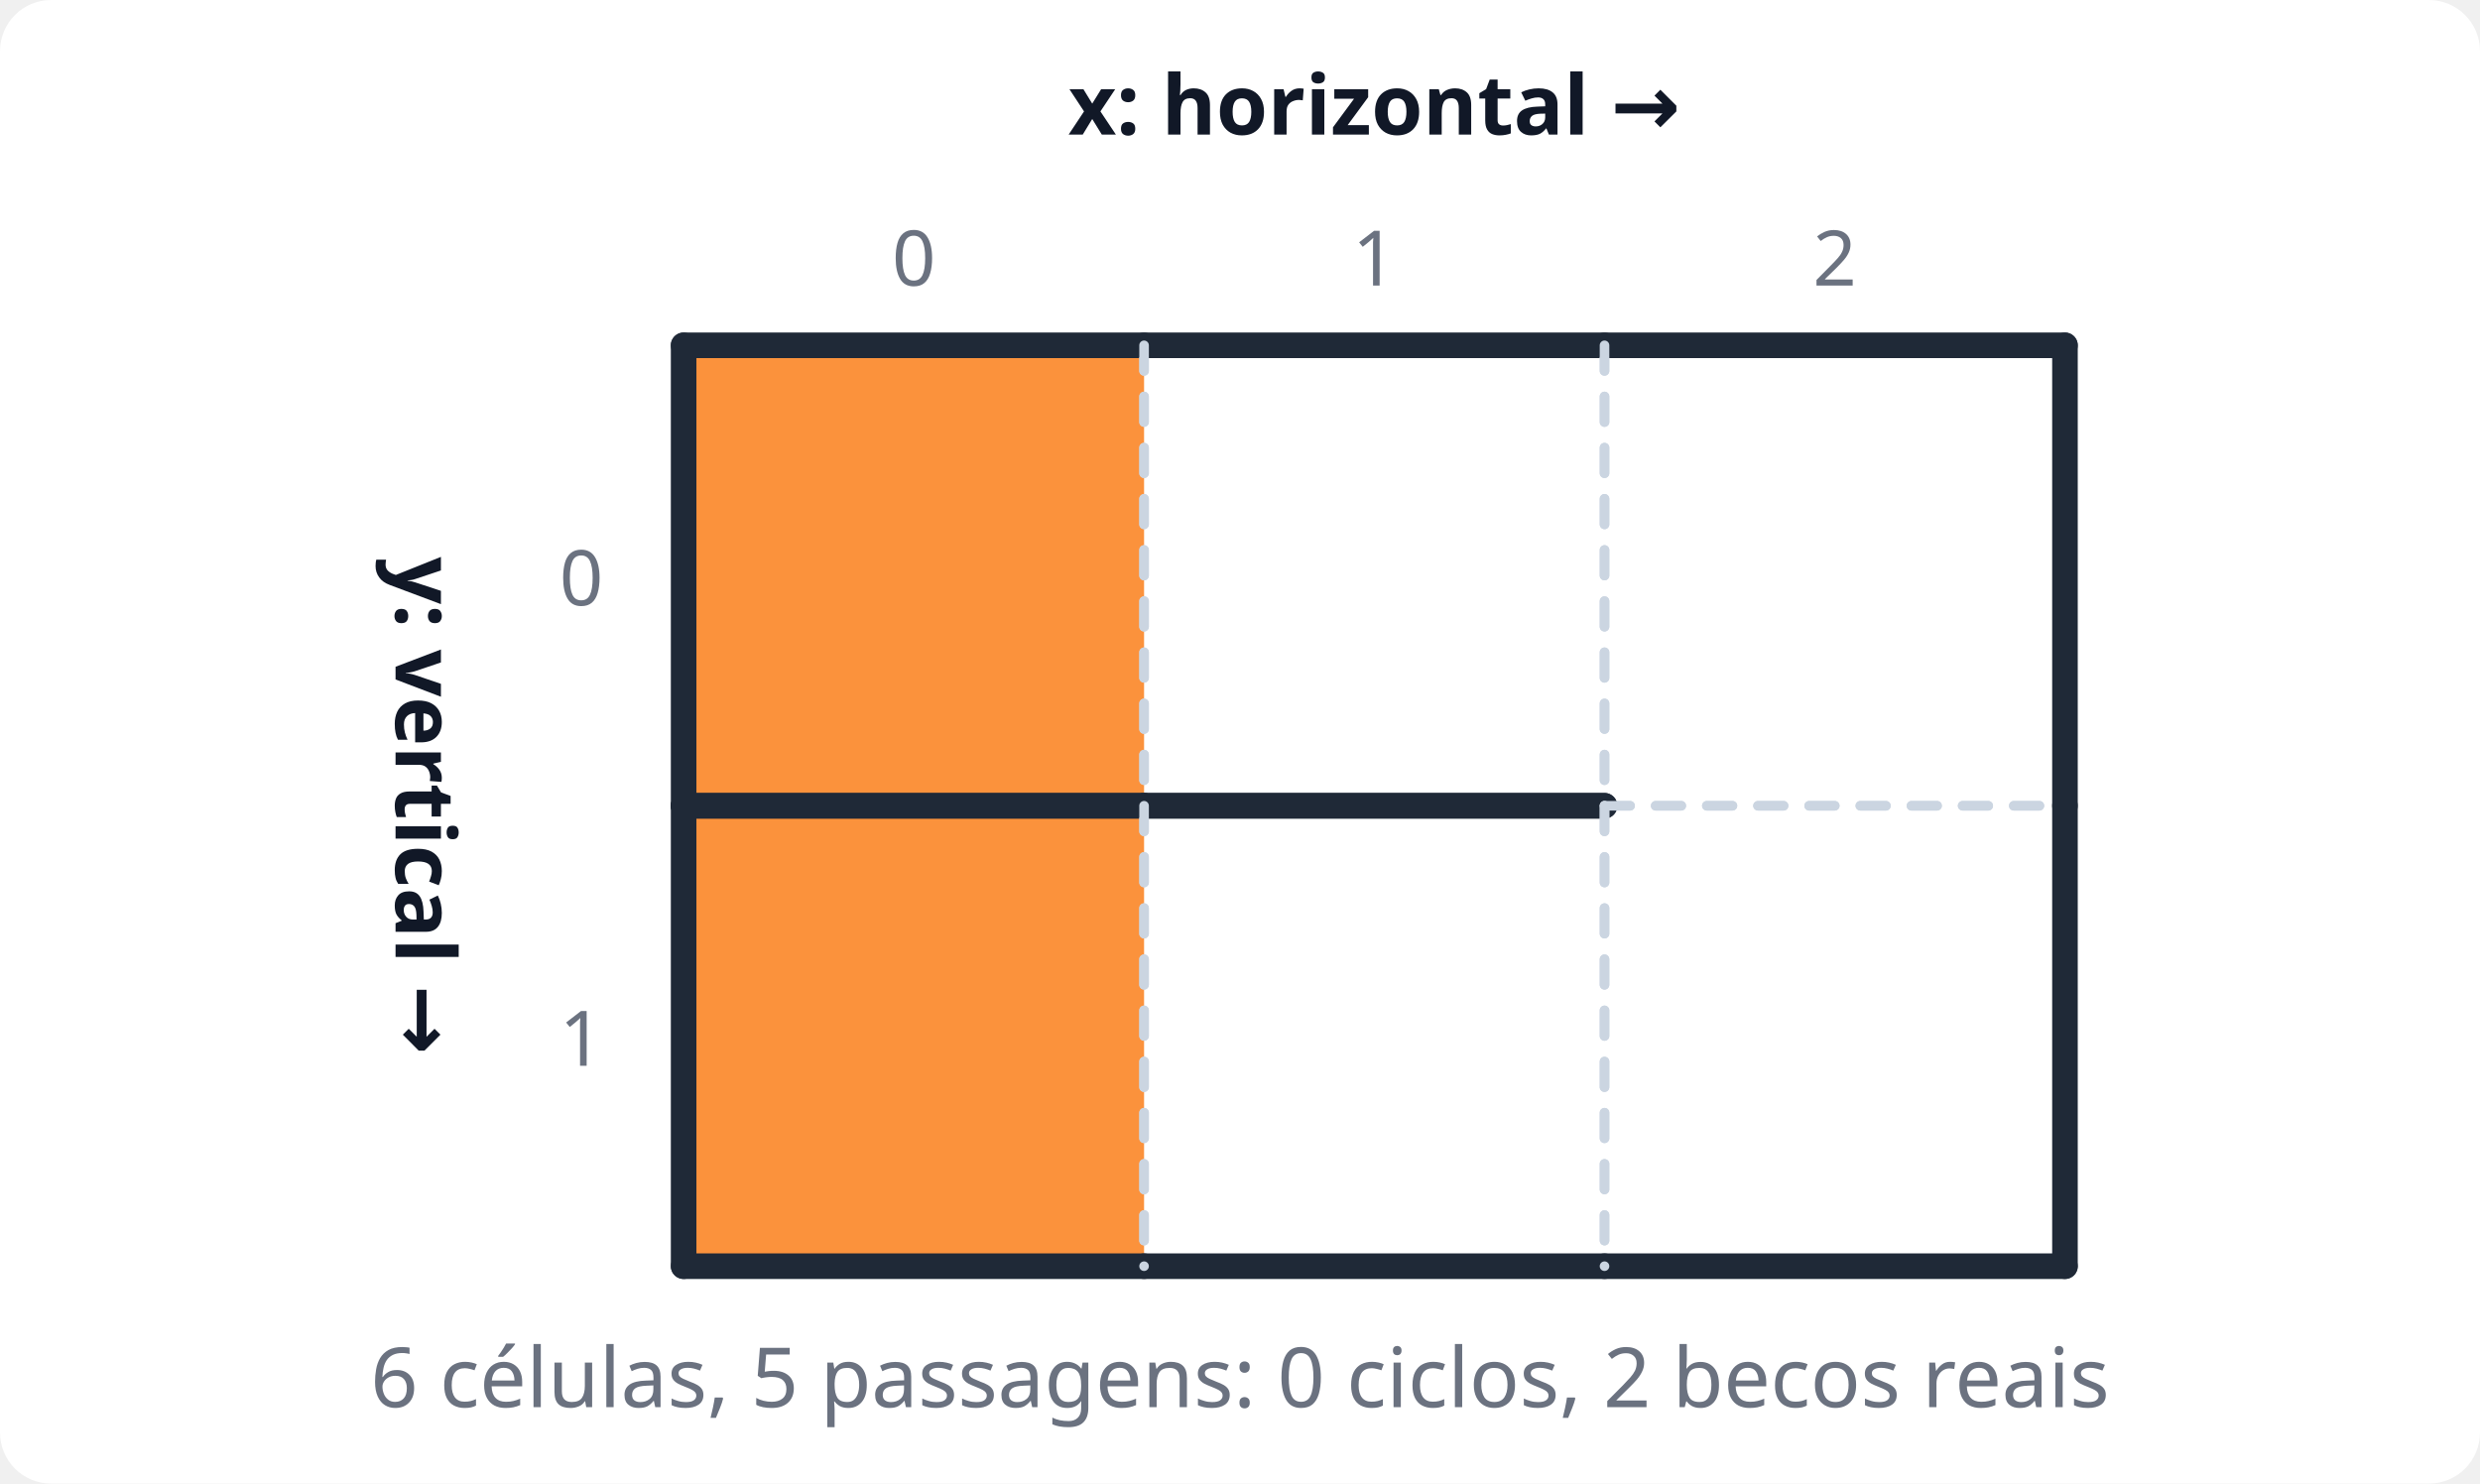
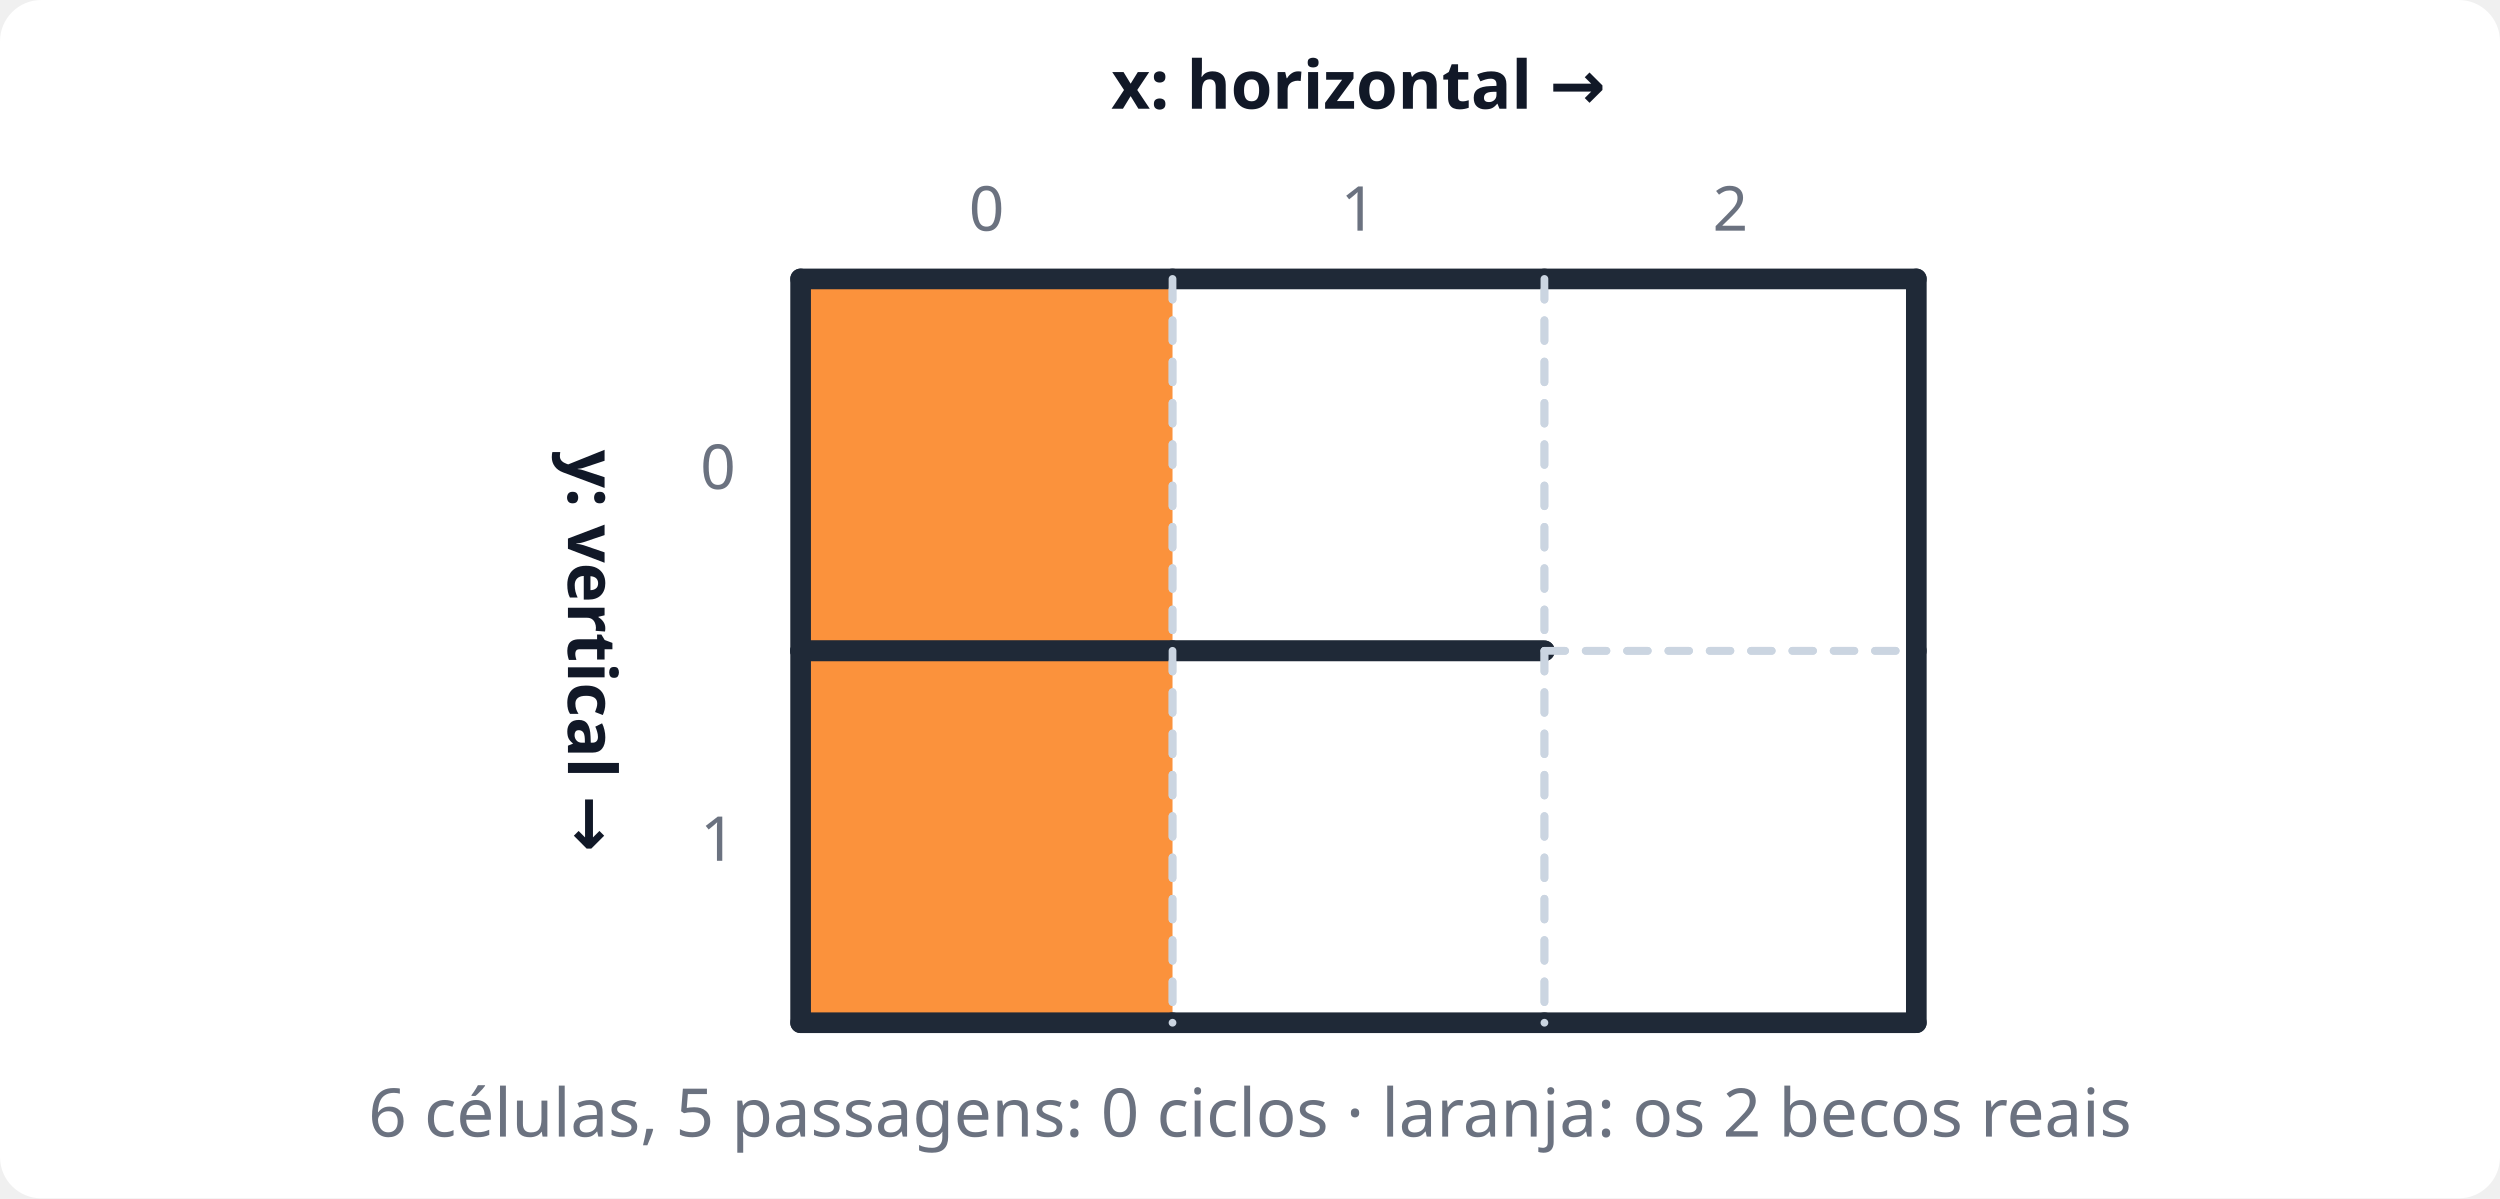
- <svg xmlns="http://www.w3.org/2000/svg" width="387.8" height="232" viewBox="0 0 387.8 232">
-   <rect width="387.8" height="232" fill="#ffffff" rx="8" />
-   <rect x="106.9" y="54" width="72" height="72" fill="#fb923c" />
-   <rect x="106.9" y="126" width="72" height="72" fill="#fb923c" />
-   <line x1="106.9" y1="54" x2="178.9" y2="54" stroke="#1f2937" stroke-width="4" stroke-linecap="round" />
-   <line x1="178.9" y1="54" x2="178.9" y2="126" stroke="#cbd5e1" stroke-width="1.5" stroke-linecap="round" stroke-dasharray="4 4" />
-   <line x1="106.9" y1="126" x2="178.9" y2="126" stroke="#1f2937" stroke-width="4" stroke-linecap="round" />
-   <line x1="106.9" y1="54" x2="106.9" y2="126" stroke="#1f2937" stroke-width="4" stroke-linecap="round" />
-   <line x1="178.9" y1="54" x2="250.9" y2="54" stroke="#1f2937" stroke-width="4" stroke-linecap="round" />
-   <line x1="250.9" y1="54" x2="250.9" y2="126" stroke="#cbd5e1" stroke-width="1.5" stroke-linecap="round" stroke-dasharray="4 4" />
-   <line x1="178.9" y1="126" x2="250.9" y2="126" stroke="#1f2937" stroke-width="4" stroke-linecap="round" />
-   <line x1="178.9" y1="54" x2="178.9" y2="126" stroke="#cbd5e1" stroke-width="1.5" stroke-linecap="round" stroke-dasharray="4 4" />
-   <line x1="250.9" y1="54" x2="322.9" y2="54" stroke="#1f2937" stroke-width="4" stroke-linecap="round" />
-   <line x1="322.9" y1="54" x2="322.9" y2="126" stroke="#1f2937" stroke-width="4" stroke-linecap="round" />
-   <line x1="250.9" y1="126" x2="322.9" y2="126" stroke="#cbd5e1" stroke-width="1.5" stroke-linecap="round" stroke-dasharray="4 4" />
-   <line x1="250.9" y1="54" x2="250.9" y2="126" stroke="#cbd5e1" stroke-width="1.5" stroke-linecap="round" stroke-dasharray="4 4" />
-   <line x1="106.9" y1="126" x2="178.9" y2="126" stroke="#1f2937" stroke-width="4" stroke-linecap="round" />
-   <line x1="178.9" y1="126" x2="178.9" y2="198" stroke="#cbd5e1" stroke-width="1.5" stroke-linecap="round" stroke-dasharray="4 4" />
-   <line x1="106.9" y1="198" x2="178.9" y2="198" stroke="#1f2937" stroke-width="4" stroke-linecap="round" />
-   <line x1="106.9" y1="126" x2="106.9" y2="198" stroke="#1f2937" stroke-width="4" stroke-linecap="round" />
-   <line x1="178.9" y1="126" x2="250.9" y2="126" stroke="#1f2937" stroke-width="4" stroke-linecap="round" />
-   <line x1="250.9" y1="126" x2="250.9" y2="198" stroke="#cbd5e1" stroke-width="1.5" stroke-linecap="round" stroke-dasharray="4 4" />
-   <line x1="178.9" y1="198" x2="250.9" y2="198" stroke="#1f2937" stroke-width="4" stroke-linecap="round" />
-   <line x1="178.9" y1="126" x2="178.9" y2="198" stroke="#cbd5e1" stroke-width="1.5" stroke-linecap="round" stroke-dasharray="4 4" />
-   <line x1="250.9" y1="126" x2="322.9" y2="126" stroke="#cbd5e1" stroke-width="1.5" stroke-linecap="round" stroke-dasharray="4 4" />
-   <line x1="322.9" y1="126" x2="322.9" y2="198" stroke="#1f2937" stroke-width="4" stroke-linecap="round" />
-   <line x1="250.9" y1="198" x2="322.9" y2="198" stroke="#1f2937" stroke-width="4" stroke-linecap="round" />
-   <line x1="250.9" y1="126" x2="250.9" y2="198" stroke="#cbd5e1" stroke-width="1.5" stroke-linecap="round" stroke-dasharray="4 4" />
-   <text x="142.9" y="40" font-family="ui-sans-serif, system-ui, sans-serif" font-size="12" font-weight="normal" fill="#6b7280" text-anchor="middle" dominant-baseline="central">0</text>
-   <text x="214.9" y="40" font-family="ui-sans-serif, system-ui, sans-serif" font-size="12" font-weight="normal" fill="#6b7280" text-anchor="middle" dominant-baseline="central">1</text>
-   <text x="286.9" y="40" font-family="ui-sans-serif, system-ui, sans-serif" font-size="12" font-weight="normal" fill="#6b7280" text-anchor="middle" dominant-baseline="central">2</text>
-   <text x="90.9" y="90" font-family="ui-sans-serif, system-ui, sans-serif" font-size="12" font-weight="normal" fill="#6b7280" text-anchor="middle" dominant-baseline="central">0</text>
-   <text x="90.9" y="162" font-family="ui-sans-serif, system-ui, sans-serif" font-size="12" font-weight="normal" fill="#6b7280" text-anchor="middle" dominant-baseline="central">1</text>
-   <text x="214.9" y="16" font-family="ui-sans-serif, system-ui, sans-serif" font-size="13" font-weight="bold" fill="#111827" text-anchor="middle" dominant-baseline="central">x: horizontal →</text>
-   <g transform="rotate(90 66.9 126)">
-     <text x="66.9" y="126" font-family="ui-sans-serif, system-ui, sans-serif" font-size="13" font-weight="bold" fill="#111827" text-anchor="middle" dominant-baseline="central">y: vertical →</text>
+ <svg xmlns="http://www.w3.org/2000/svg" width="484" height="232" viewBox="0 0 484 232">
+   <rect width="484" height="232" fill="#ffffff" rx="8" />
+   <rect x="155" y="54" width="72" height="72" fill="#fb923c" />
+   <rect x="155" y="126" width="72" height="72" fill="#fb923c" />
+   <line x1="155" y1="54" x2="227" y2="54" stroke="#1f2937" stroke-width="4" stroke-linecap="round" />
+   <line x1="227" y1="54" x2="227" y2="126" stroke="#cbd5e1" stroke-width="1.5" stroke-linecap="round" stroke-dasharray="4 4" />
+   <line x1="155" y1="126" x2="227" y2="126" stroke="#1f2937" stroke-width="4" stroke-linecap="round" />
+   <line x1="155" y1="54" x2="155" y2="126" stroke="#1f2937" stroke-width="4" stroke-linecap="round" />
+   <line x1="227" y1="54" x2="299" y2="54" stroke="#1f2937" stroke-width="4" stroke-linecap="round" />
+   <line x1="299" y1="54" x2="299" y2="126" stroke="#cbd5e1" stroke-width="1.5" stroke-linecap="round" stroke-dasharray="4 4" />
+   <line x1="227" y1="126" x2="299" y2="126" stroke="#1f2937" stroke-width="4" stroke-linecap="round" />
+   <line x1="227" y1="54" x2="227" y2="126" stroke="#cbd5e1" stroke-width="1.5" stroke-linecap="round" stroke-dasharray="4 4" />
+   <line x1="299" y1="54" x2="371" y2="54" stroke="#1f2937" stroke-width="4" stroke-linecap="round" />
+   <line x1="371" y1="54" x2="371" y2="126" stroke="#1f2937" stroke-width="4" stroke-linecap="round" />
+   <line x1="299" y1="126" x2="371" y2="126" stroke="#cbd5e1" stroke-width="1.5" stroke-linecap="round" stroke-dasharray="4 4" />
+   <line x1="299" y1="54" x2="299" y2="126" stroke="#cbd5e1" stroke-width="1.5" stroke-linecap="round" stroke-dasharray="4 4" />
+   <line x1="155" y1="126" x2="227" y2="126" stroke="#1f2937" stroke-width="4" stroke-linecap="round" />
+   <line x1="227" y1="126" x2="227" y2="198" stroke="#cbd5e1" stroke-width="1.5" stroke-linecap="round" stroke-dasharray="4 4" />
+   <line x1="155" y1="198" x2="227" y2="198" stroke="#1f2937" stroke-width="4" stroke-linecap="round" />
+   <line x1="155" y1="126" x2="155" y2="198" stroke="#1f2937" stroke-width="4" stroke-linecap="round" />
+   <line x1="227" y1="126" x2="299" y2="126" stroke="#1f2937" stroke-width="4" stroke-linecap="round" />
+   <line x1="299" y1="126" x2="299" y2="198" stroke="#cbd5e1" stroke-width="1.5" stroke-linecap="round" stroke-dasharray="4 4" />
+   <line x1="227" y1="198" x2="299" y2="198" stroke="#1f2937" stroke-width="4" stroke-linecap="round" />
+   <line x1="227" y1="126" x2="227" y2="198" stroke="#cbd5e1" stroke-width="1.5" stroke-linecap="round" stroke-dasharray="4 4" />
+   <line x1="299" y1="126" x2="371" y2="126" stroke="#cbd5e1" stroke-width="1.5" stroke-linecap="round" stroke-dasharray="4 4" />
+   <line x1="371" y1="126" x2="371" y2="198" stroke="#1f2937" stroke-width="4" stroke-linecap="round" />
+   <line x1="299" y1="198" x2="371" y2="198" stroke="#1f2937" stroke-width="4" stroke-linecap="round" />
+   <line x1="299" y1="126" x2="299" y2="198" stroke="#cbd5e1" stroke-width="1.5" stroke-linecap="round" stroke-dasharray="4 4" />
+   <text x="191" y="40" font-family="ui-sans-serif, system-ui, sans-serif" font-size="12" font-weight="normal" fill="#6b7280" text-anchor="middle" dominant-baseline="central">0</text>
+   <text x="263" y="40" font-family="ui-sans-serif, system-ui, sans-serif" font-size="12" font-weight="normal" fill="#6b7280" text-anchor="middle" dominant-baseline="central">1</text>
+   <text x="335" y="40" font-family="ui-sans-serif, system-ui, sans-serif" font-size="12" font-weight="normal" fill="#6b7280" text-anchor="middle" dominant-baseline="central">2</text>
+   <text x="139" y="90" font-family="ui-sans-serif, system-ui, sans-serif" font-size="12" font-weight="normal" fill="#6b7280" text-anchor="middle" dominant-baseline="central">0</text>
+   <text x="139" y="162" font-family="ui-sans-serif, system-ui, sans-serif" font-size="12" font-weight="normal" fill="#6b7280" text-anchor="middle" dominant-baseline="central">1</text>
+   <text x="263" y="16" font-family="ui-sans-serif, system-ui, sans-serif" font-size="13" font-weight="bold" fill="#111827" text-anchor="middle" dominant-baseline="central">x: horizontal →</text>
+   <g transform="rotate(90 115 126)">
+     <text x="115" y="126" font-family="ui-sans-serif, system-ui, sans-serif" font-size="13" font-weight="bold" fill="#111827" text-anchor="middle" dominant-baseline="central">y: vertical →</text>
  </g>
-   <text x="193.9" y="215" font-family="ui-sans-serif, system-ui, sans-serif" font-size="13" font-weight="normal" fill="#6b7280" text-anchor="middle" dominant-baseline="central">6 células, 5 passagens: 0 ciclos, 2 becos reais</text>
+   <text x="242" y="215" font-family="ui-sans-serif, system-ui, sans-serif" font-size="13" font-weight="normal" fill="#6b7280" text-anchor="middle" dominant-baseline="central">6 células, 5 passagens: 0 ciclos · laranja: os 2 becos reais</text>
</svg>
